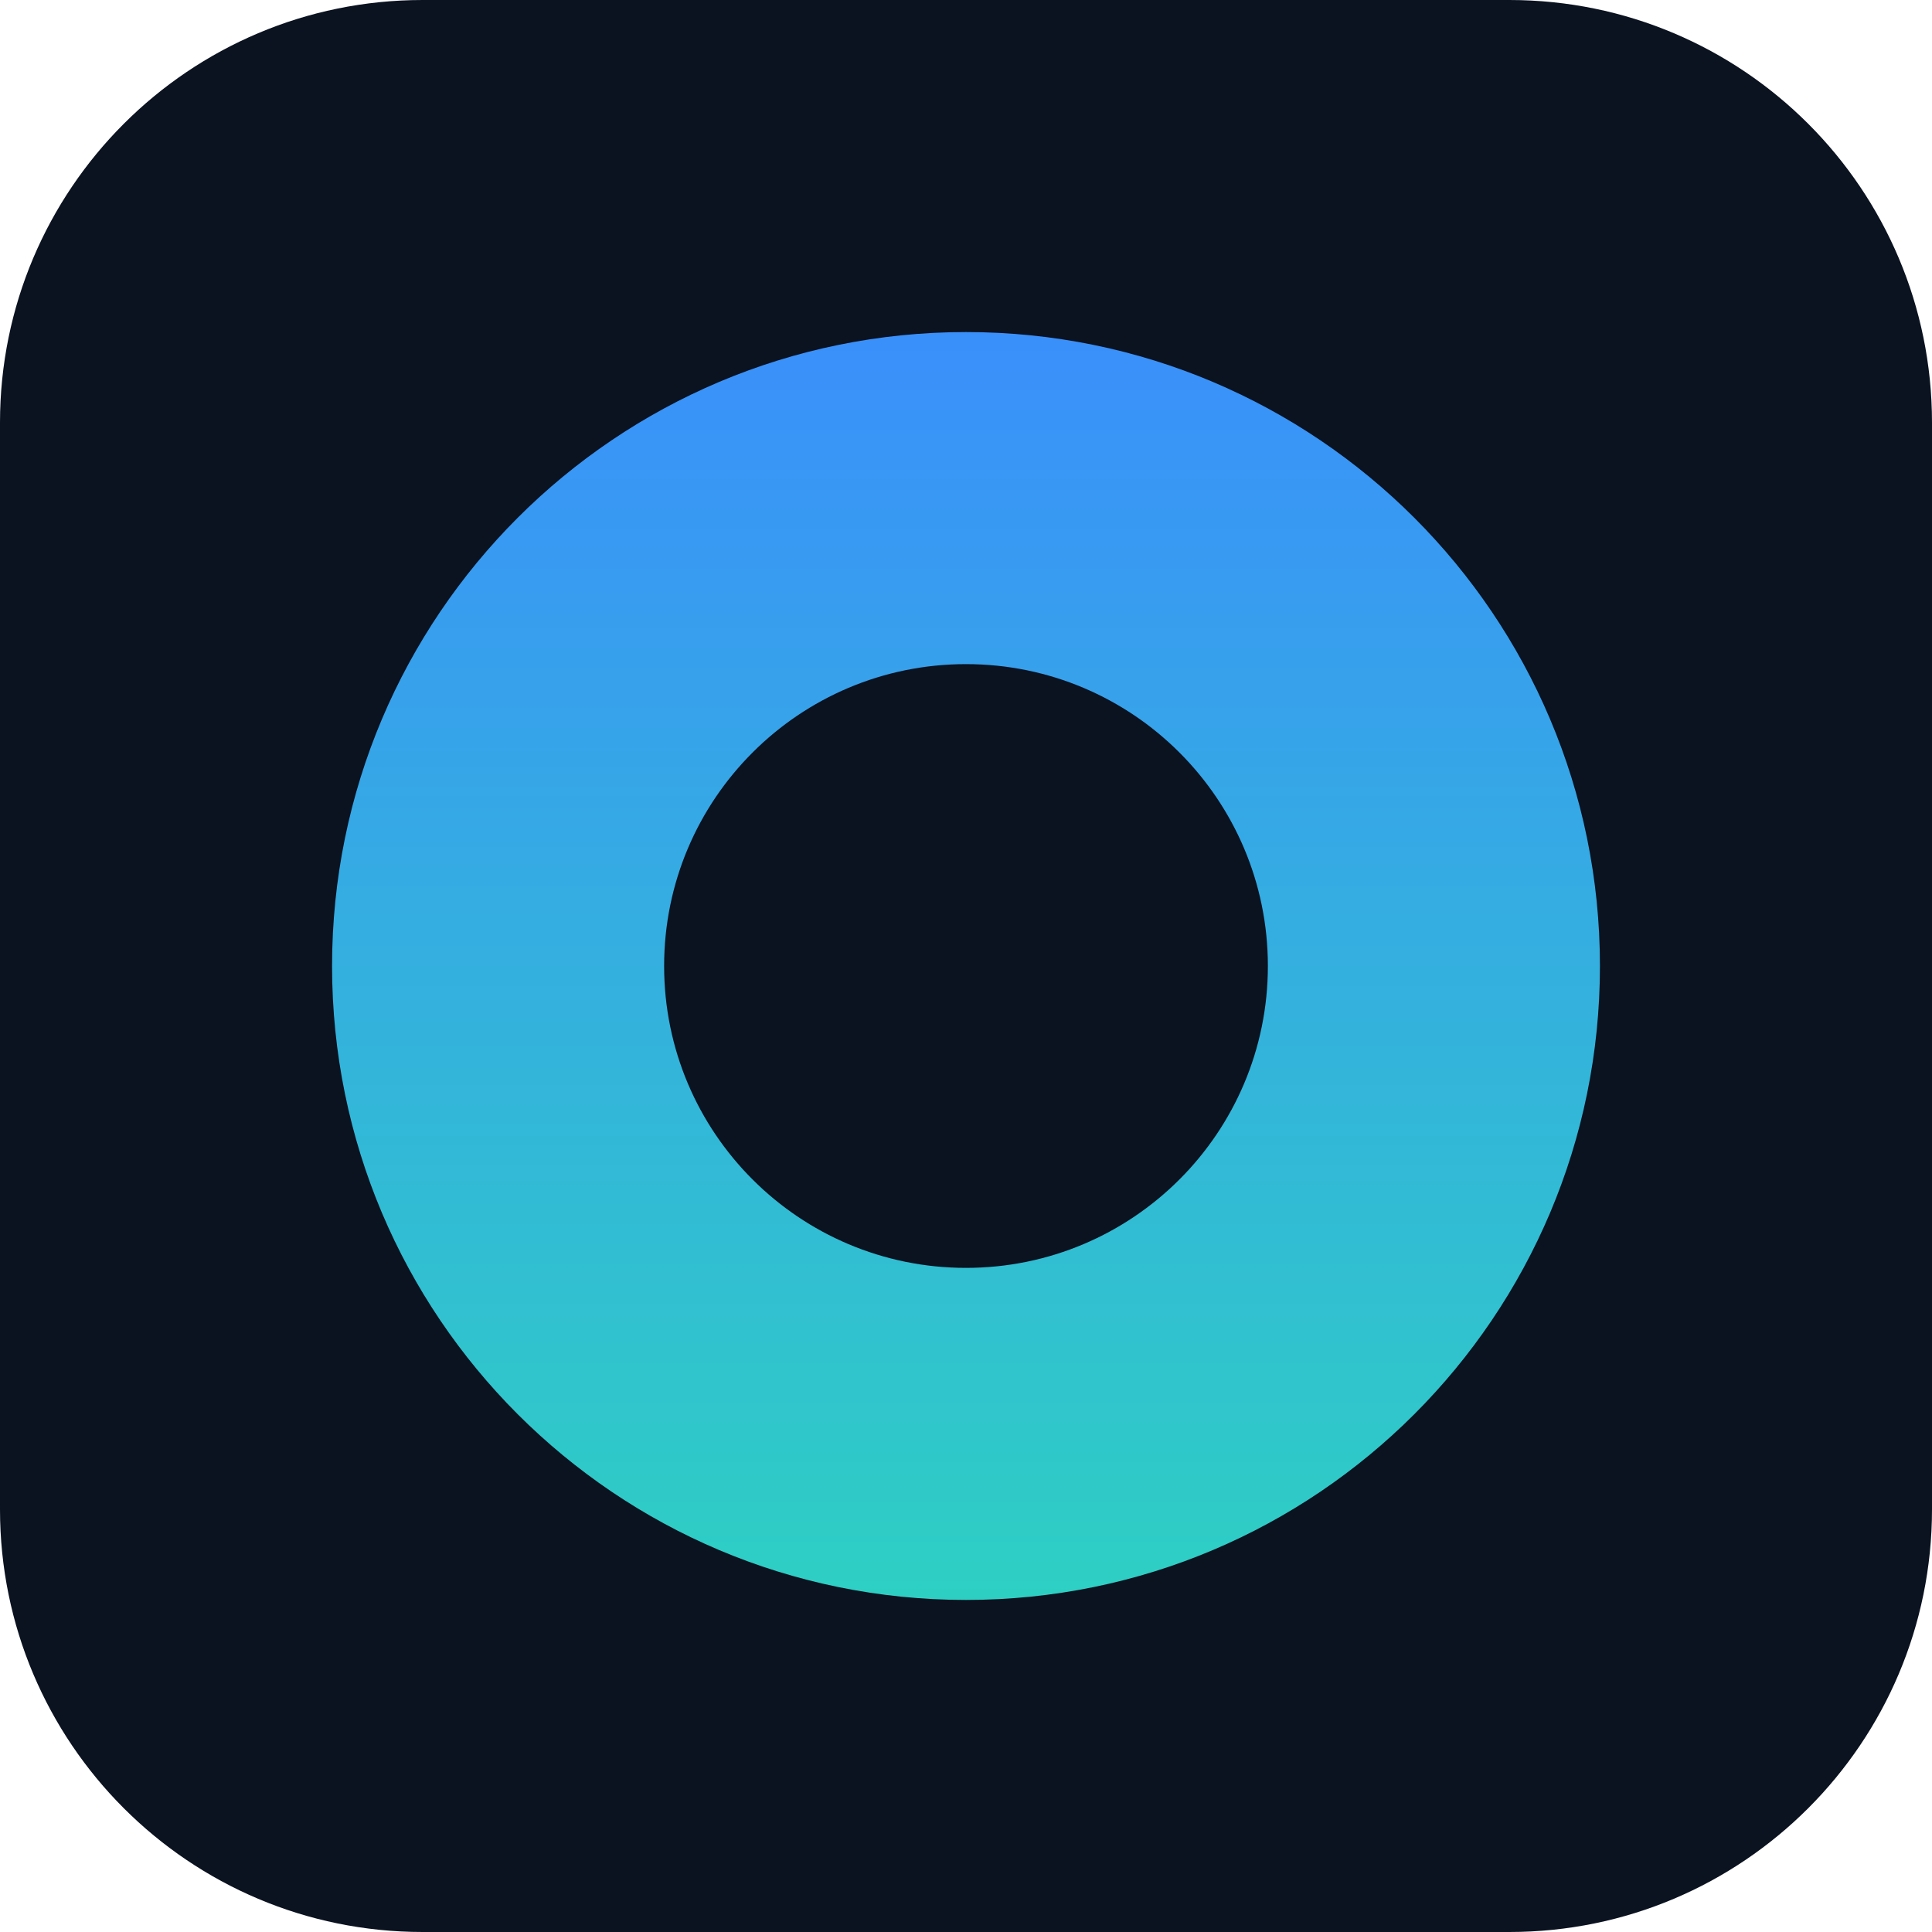
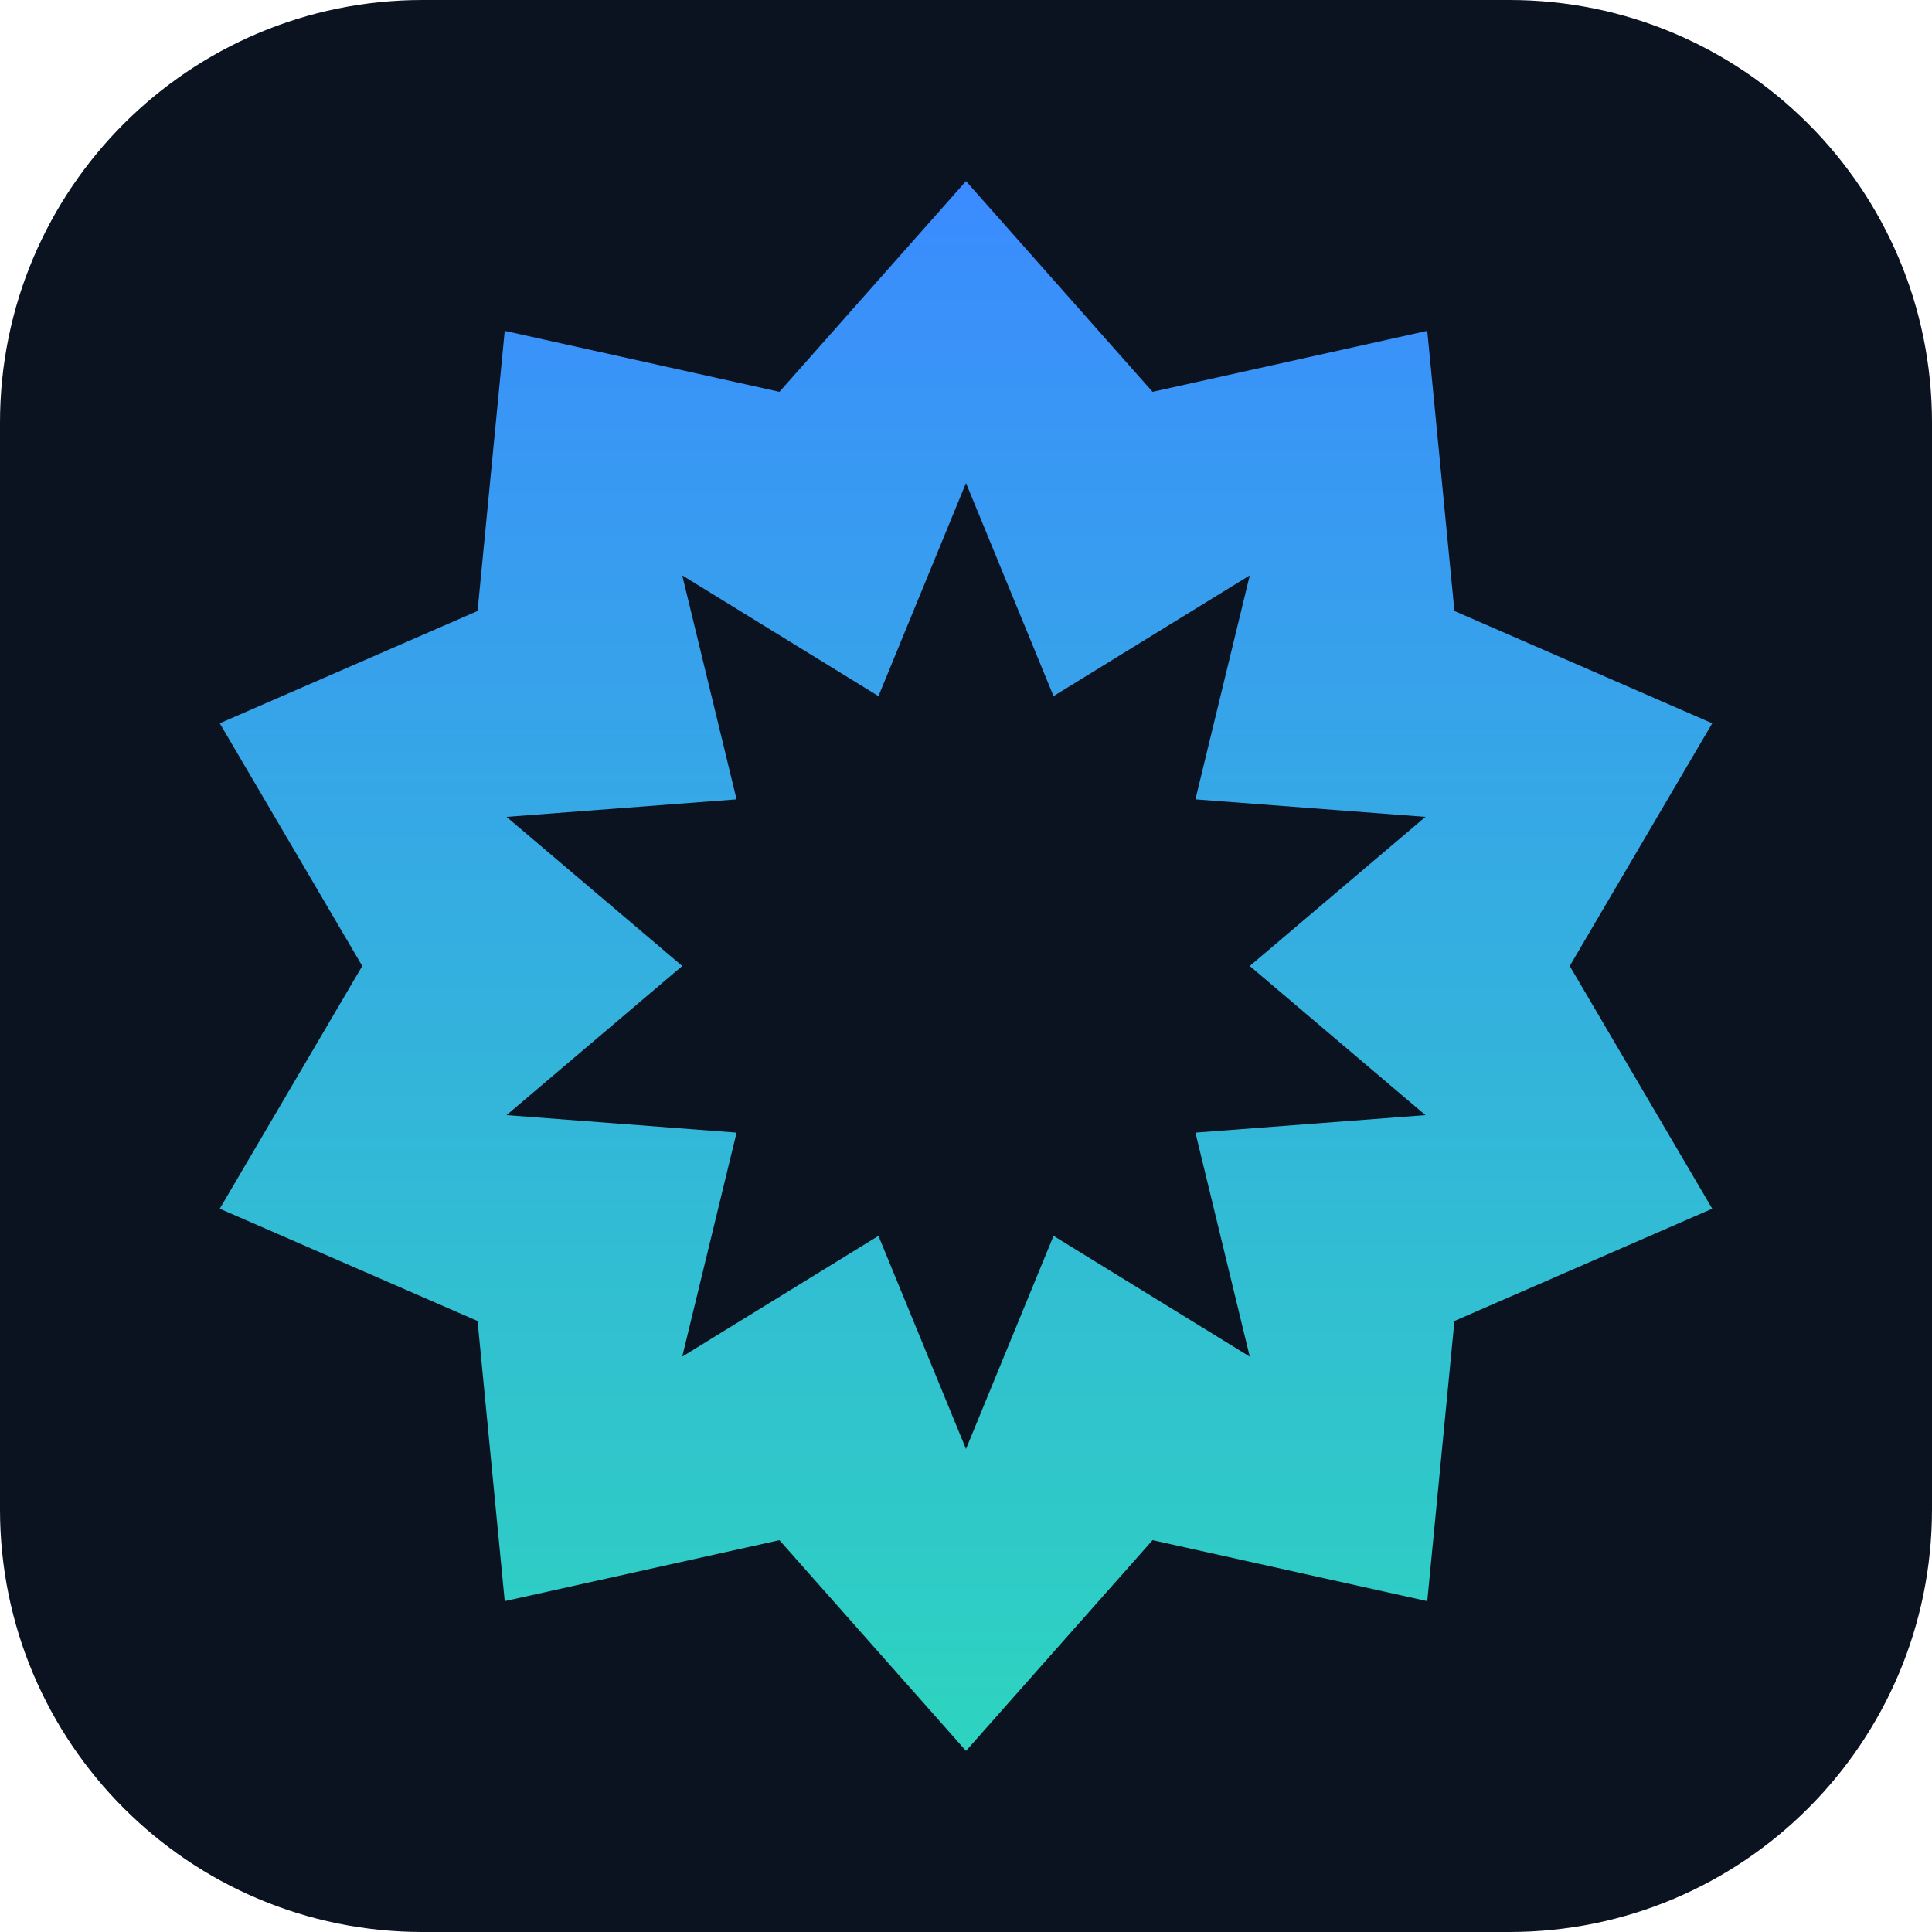
<svg xmlns="http://www.w3.org/2000/svg" viewBox="0 0 32 32" role="img" aria-label="GitHub Actions Gateway">
  <defs>
-     <linearGradient id="g" x1="16" y1="4" x2="16" y2="28" gradientUnits="userSpaceOnUse">
+     <linearGradient id="g" x1="16" y1="3" x2="16" y2="29" gradientUnits="userSpaceOnUse">
      <stop offset="0" stop-color="#3b8bff" />
      <stop offset="1" stop-color="#2DD4BF" />
    </linearGradient>
  </defs>
  <rect width="32" height="32" rx="7" fill="#0B1220" />
-   <circle cx="16" cy="16" r="10.5" fill="url(#g)" />
-   <circle cx="16" cy="16" r="5" fill="#0B1220" />
+   <path d="M16.00 3.00 L19.09 6.49 L23.64 5.48 L24.09 10.12 L28.36 11.98 L26.00 16.00 L28.36 20.02 L24.09 21.88 L23.64 26.52 L19.09 25.51 L16.00 29.00 L12.91 25.51 L8.36 26.52 L7.91 21.88 L3.64 20.02 L6.00 16.00 L3.64 11.98 L7.91 10.12 L8.36 5.48 L12.91 6.49 Z M16.00 8.00 L17.45 11.53 L20.70 9.53 L19.80 13.24 L23.61 13.53 L20.70 16.00 L23.61 18.47 L19.80 18.76 L20.70 22.47 L17.45 20.47 L16.00 24.00 L14.55 20.47 L11.30 22.47 L12.20 18.76 L8.39 18.47 L11.30 16.00 L8.39 13.53 L12.20 13.24 L11.30 9.53 L14.55 11.53 Z" fill="url(#g)" fill-rule="evenodd" />
</svg>
